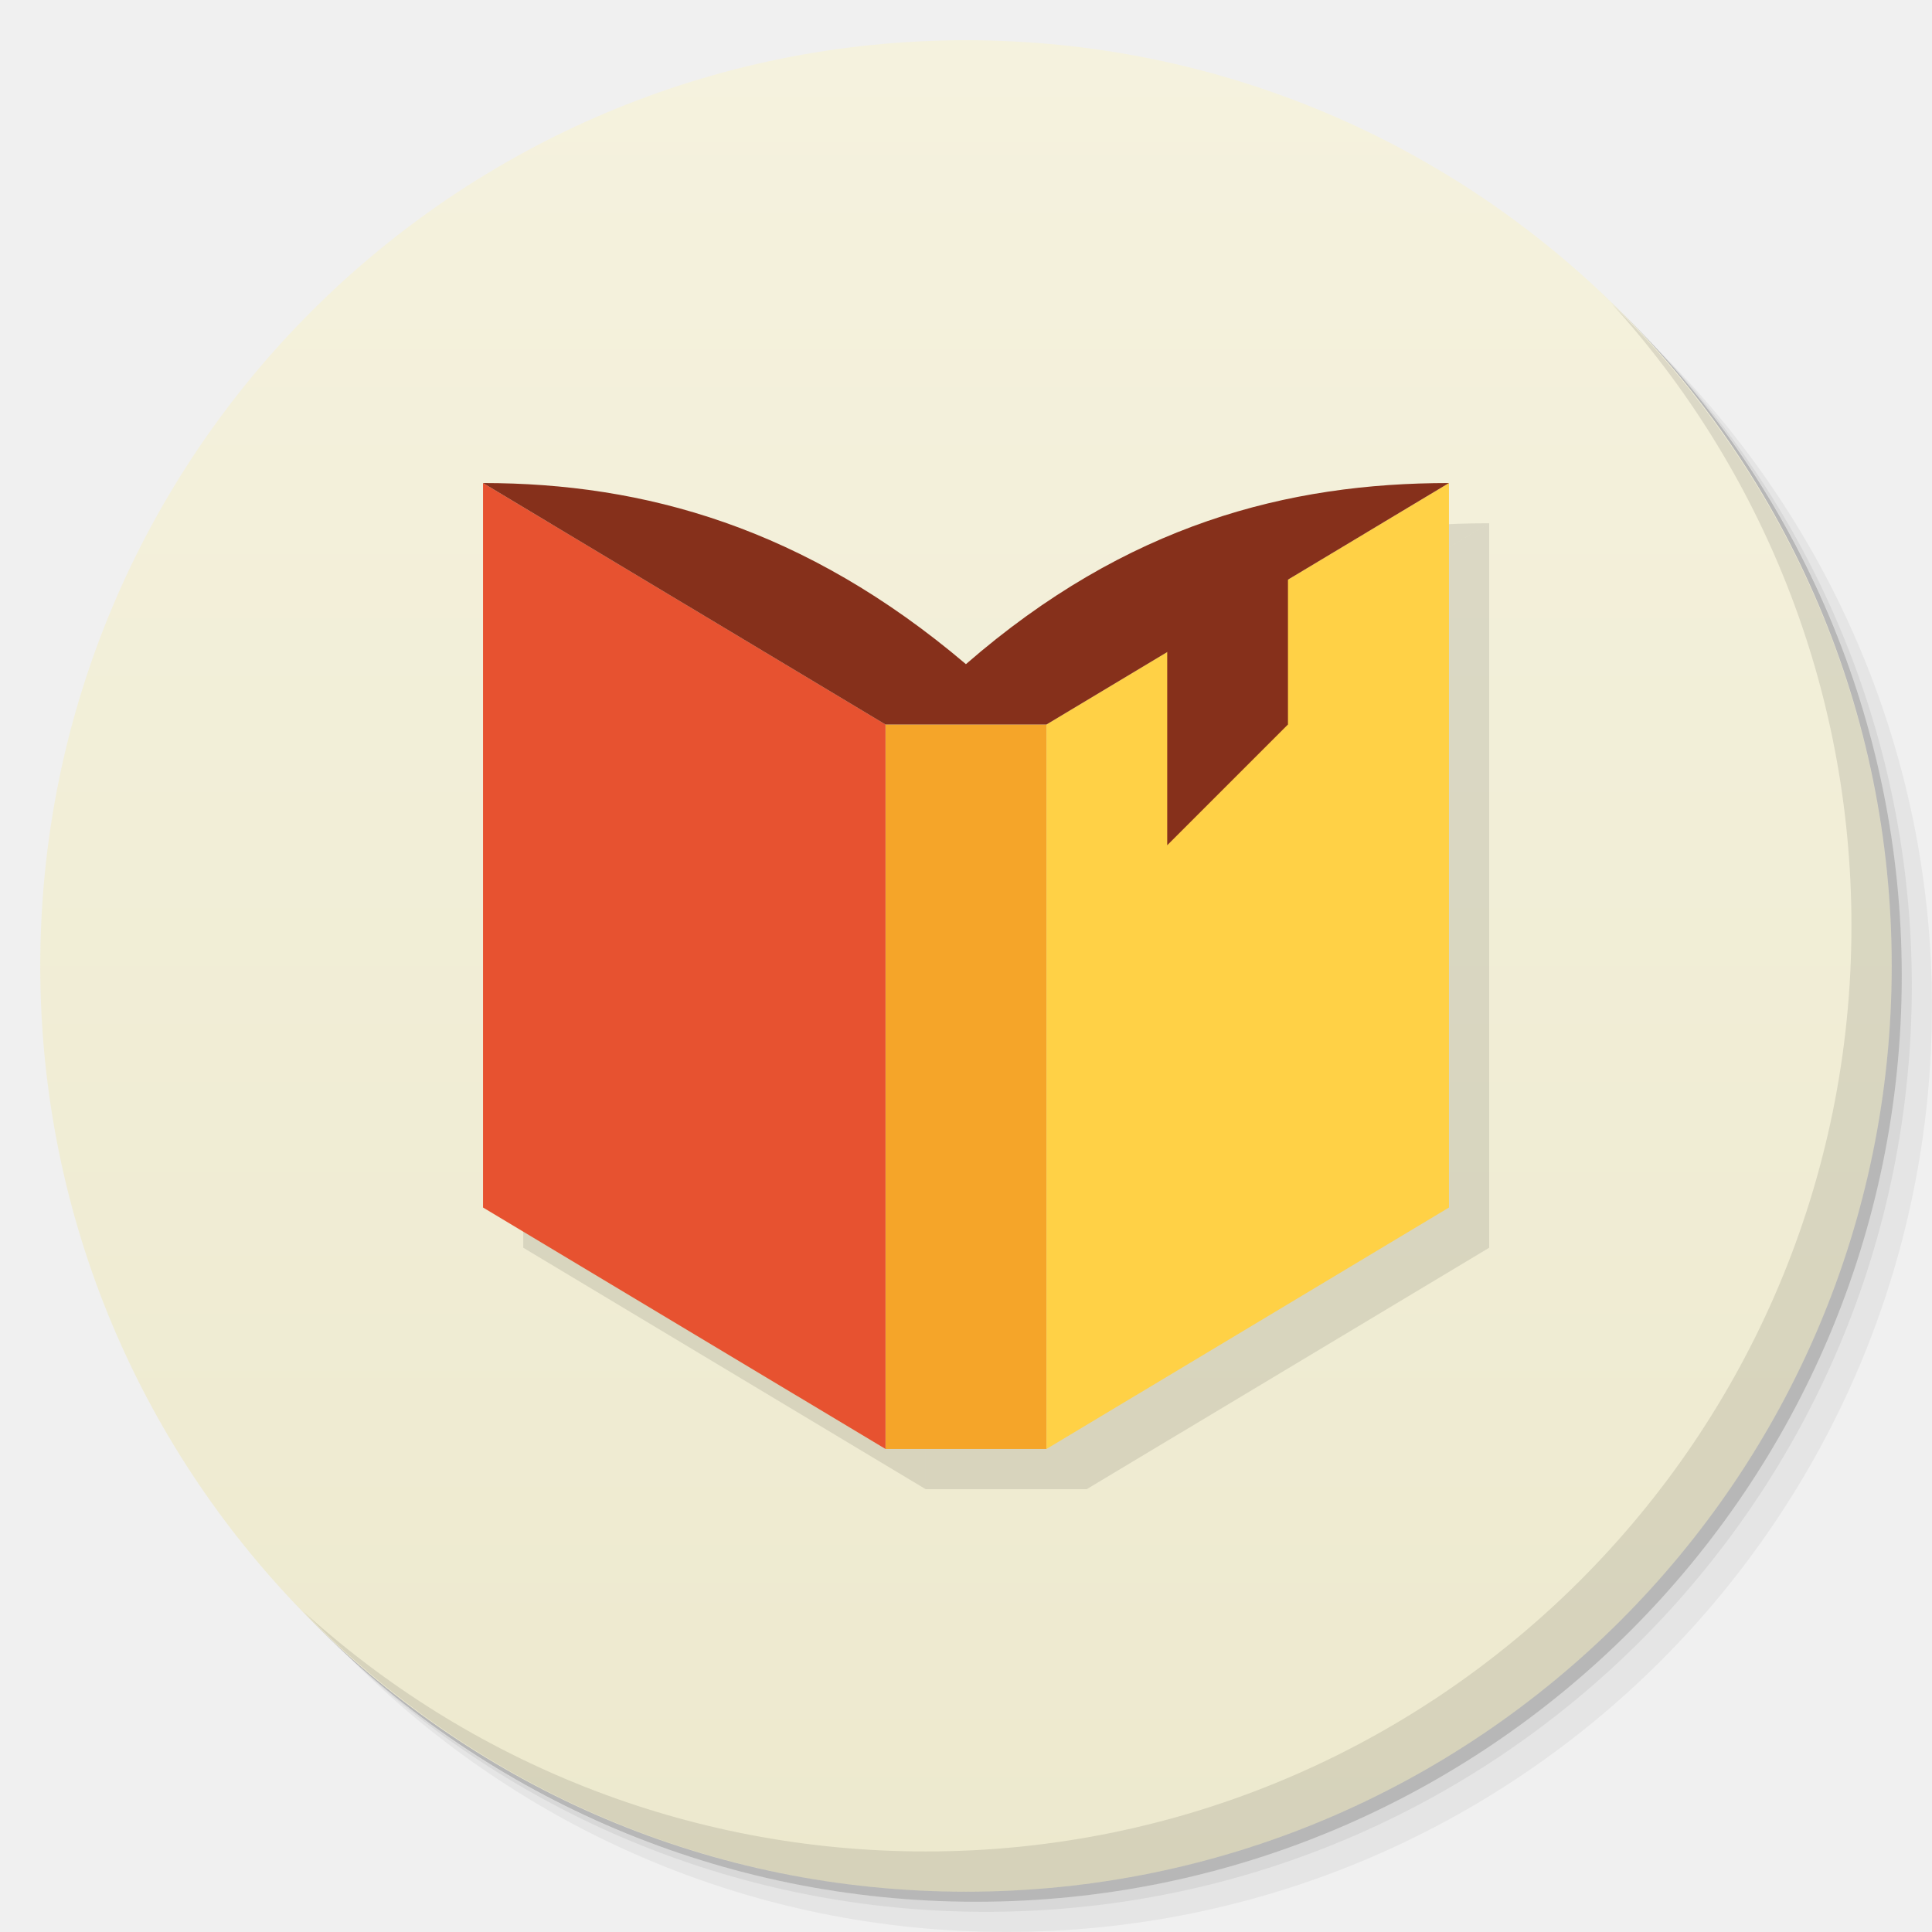
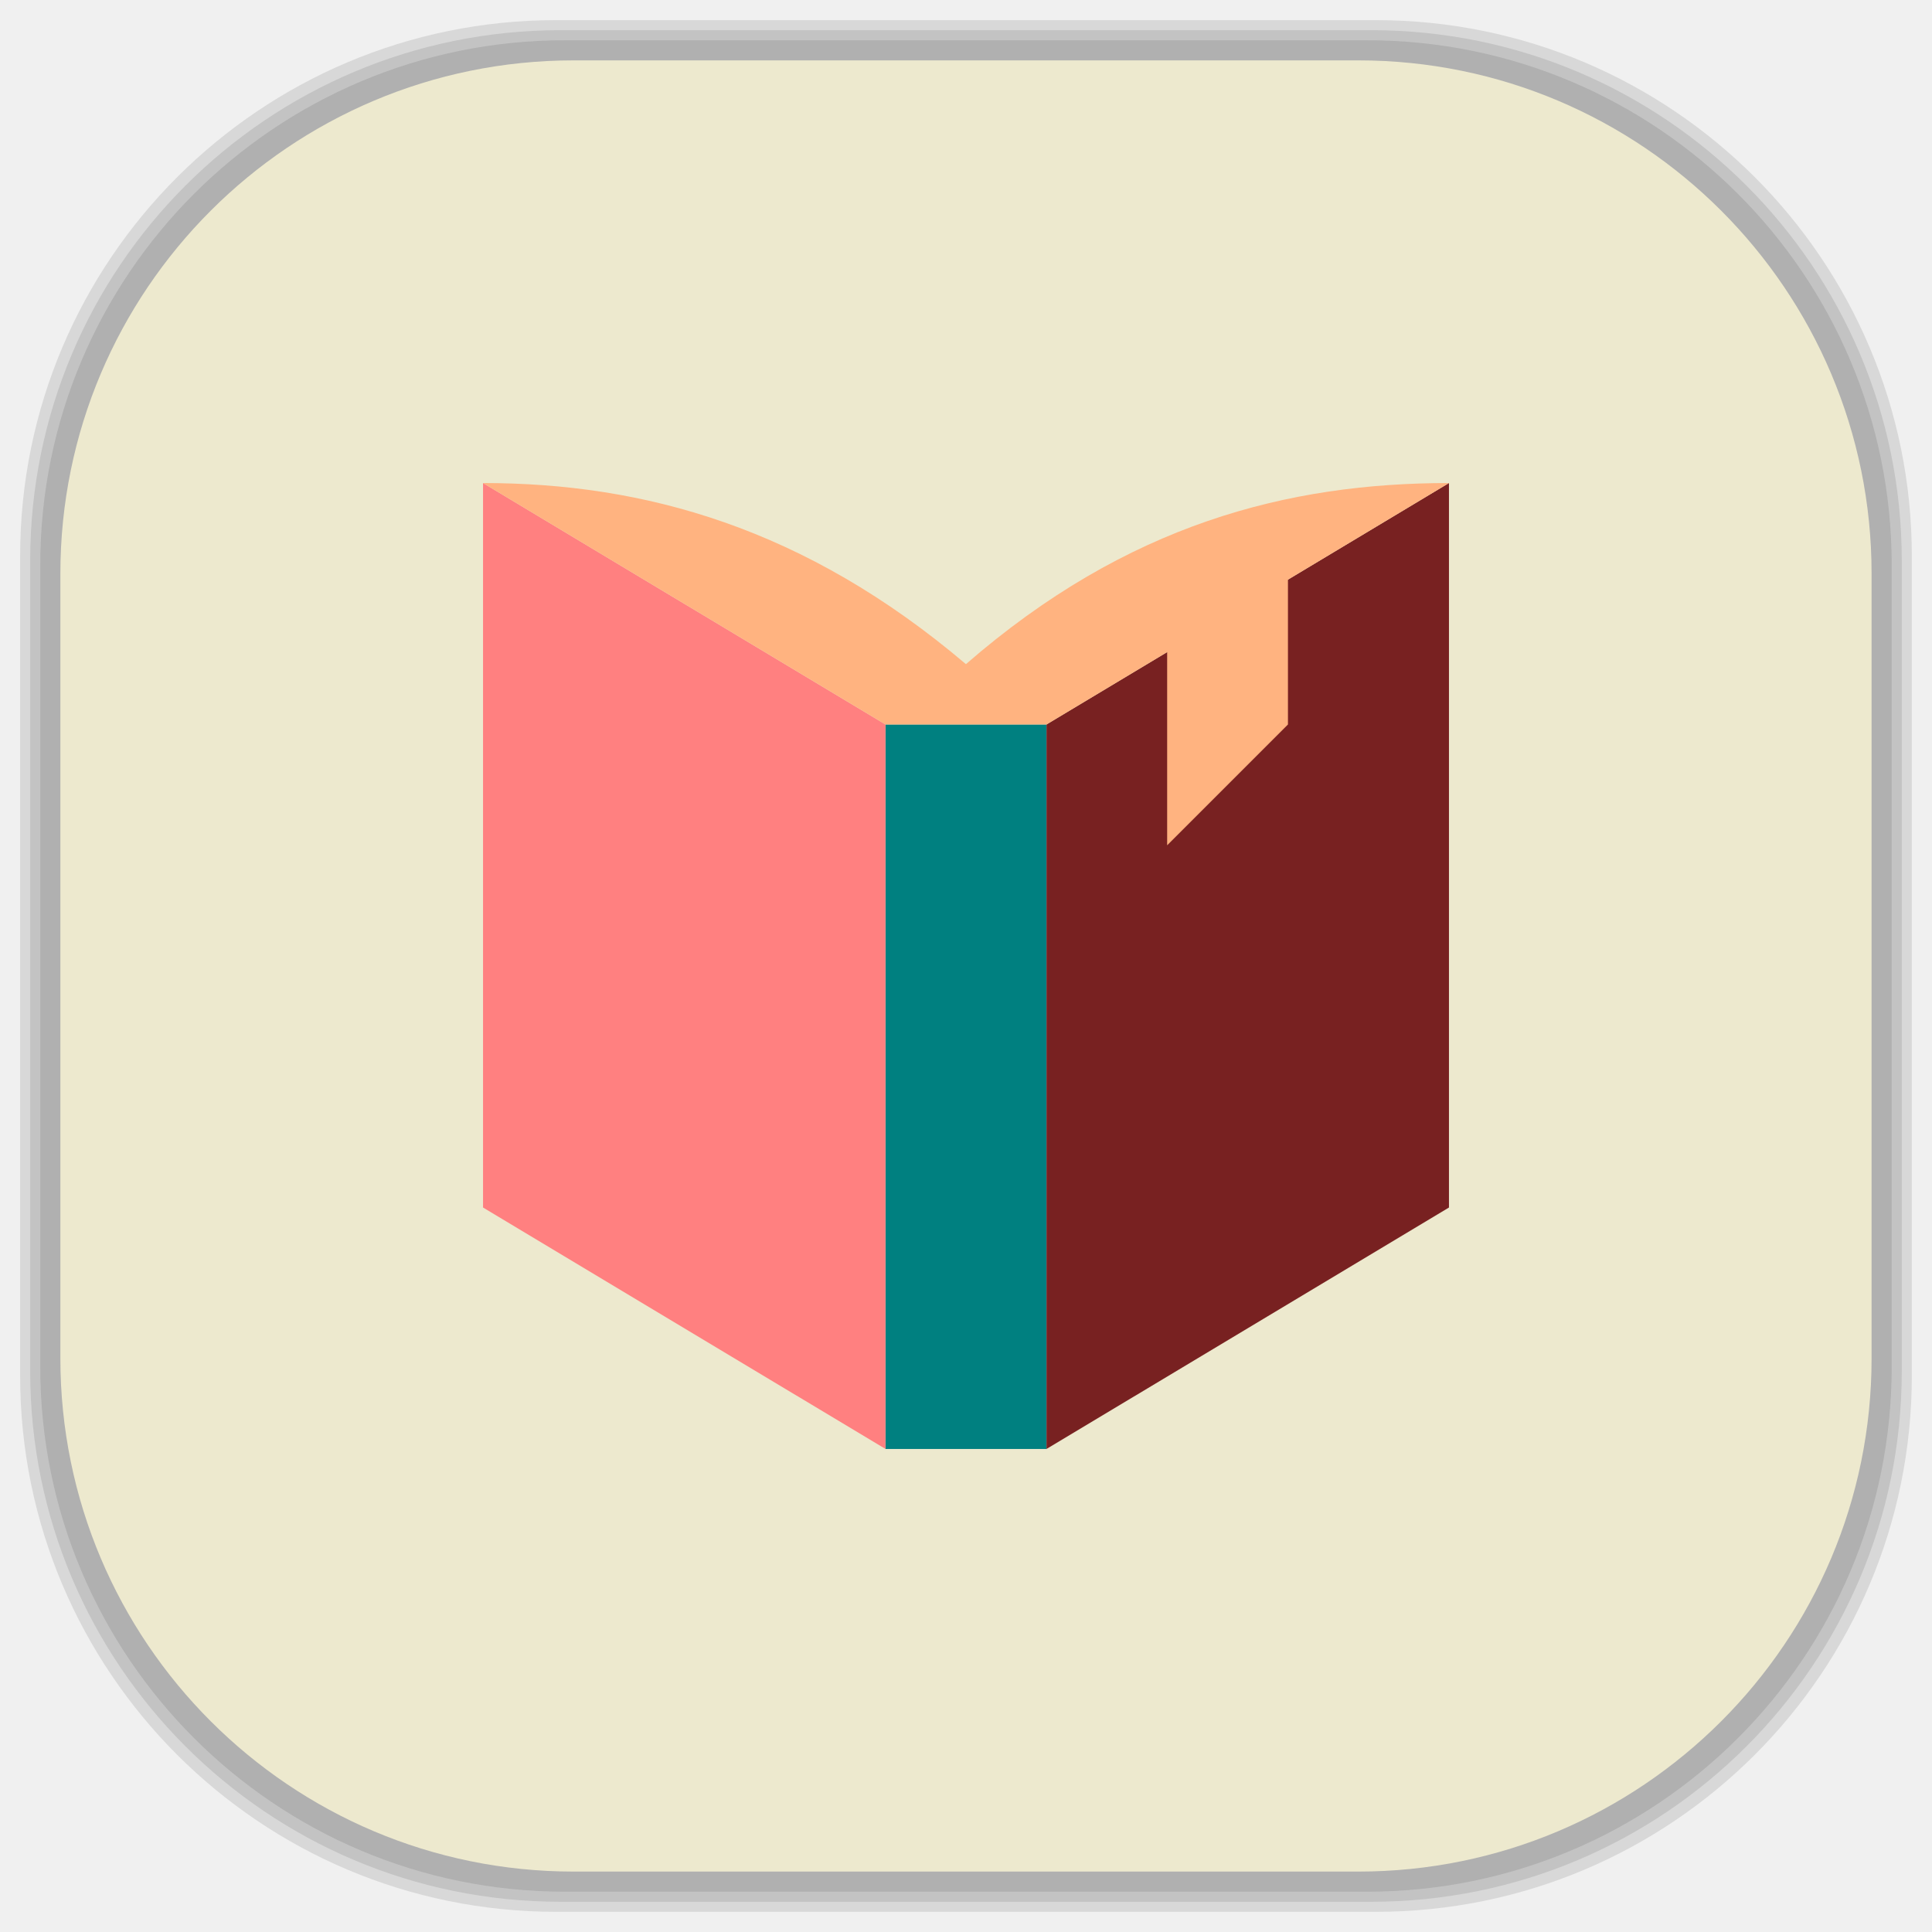
<svg xmlns="http://www.w3.org/2000/svg" xmlns:xlink="http://www.w3.org/1999/xlink" width="48" viewBox="0 0 13.547 13.547" height="48" id="svg2" version="1.1">
  <defs id="defs4">
    <linearGradient id="linearGradient4027">
      <stop style="stop-color:#fe876a;stop-opacity:1;" offset="0" id="stop4029" />
      <stop style="stop-color:#ff9278;stop-opacity:1;" offset="1" id="stop4031" />
    </linearGradient>
    <linearGradient id="linearGradient4026">
      <stop style="stop-color:#666666;stop-opacity:1;" offset="0" id="stop4028" />
      <stop style="stop-color:#707070;stop-opacity:1;" offset="1" id="stop4030" />
    </linearGradient>
    <linearGradient id="linearGradient4011">
      <stop style="stop-color:#4f4f4f;stop-opacity:1;" offset="0" id="stop4013" />
      <stop style="stop-color:#595959;stop-opacity:1;" offset="1" id="stop4015" />
    </linearGradient>
    <linearGradient id="linearGradient4006">
      <stop style="stop-color:#d70909;stop-opacity:1;" offset="0" id="stop4008" />
      <stop style="stop-color:#ea0a0a;stop-opacity:1;" offset="1" id="stop4010" />
    </linearGradient>
    <linearGradient id="linearGradient3944">
      <stop style="stop-color:#333333;stop-opacity:1;" offset="0" id="stop3946" />
      <stop style="stop-color:#3d3d3d;stop-opacity:1;" offset="1" id="stop3948" />
    </linearGradient>
    <linearGradient id="0">
      <stop stop-color="#198ba6" id="stop7" />
      <stop offset="1" stop-color="#42c9e7" id="stop9" />
    </linearGradient>
    <clipPath id="clipPath11">
      <path d="m 489.217,197.275 c -2.603,0 -3.953,-1.367 -3.953,-3.971 l 0,0 0,-1.034 c 0,-2.604 1.35,-3.971 3.953,-3.971 l 0,0 1.035,0 c 2.62,0 3.97,1.367 3.97,3.971 l 0,0 0,1.034 c 0,2.604 -1.35,3.971 -3.97,3.971 l 0,0 -1.035,0 z" id="path13" />
    </clipPath>
    <linearGradient id="1">
      <stop stop-color="#620000" id="stop16" offset="0" style="stop-color:#f96963;stop-opacity:1;" />
      <stop offset="1" stop-color="#dd0f0f" id="stop18" style="stop-color:#f96963;stop-opacity:1;" />
    </linearGradient>
    <clipPath id="clipPath20">
      <rect y="223" x="307" height="42" width="42" transform="matrix(0,1,-1,0,0,0)" fill="url(#2)" color="#bebebe" rx="9" id="rect22" />
    </clipPath>
    <linearGradient xlink:href="#1" id="2" gradientUnits="userSpaceOnUse" gradientTransform="matrix(0.175,0,0,0.175,302.8,216)" y1="280" x2="0" y2="40" />
    <clipPath id="clipPath25">
      <rect y="85" x="433" height="22" width="22" fill="url(#3)" color="#bebebe" rx="4" id="rect27" />
    </clipPath>
    <linearGradient xlink:href="#1" id="3" gradientUnits="userSpaceOnUse" gradientTransform="matrix(0.0875,0,0,0.0875,430.9,81.5)" y1="291.43" x2="0" y2="40" />
    <clipPath id="clipPath30">
      <rect width="30" height="30" x="433" y="37" fill="url(#4)" color="#bebebe" rx="6" id="rect32" />
    </clipPath>
    <linearGradient xlink:href="#1" id="4" gradientUnits="userSpaceOnUse" gradientTransform="matrix(0.1193182,0,0,0.1193182,430.1364,32.22727)" y1="291.43" x2="0" y2="40" />
    <clipPath id="clipPath35">
      <rect width="16" height="16" x="304" y="212" transform="matrix(0,1,-1,0,0,0)" fill="url(#5)" color="#bebebe" rx="3" id="rect37" />
    </clipPath>
    <linearGradient xlink:href="#1" id="5" gradientUnits="userSpaceOnUse" gradientTransform="matrix(0.06666667,0,0,0.06666667,302.4,209.3333)" y1="280" x2="0" y2="40" />
    <clipPath id="clipPath40">
      <rect y="46" x="34" height="220" width="220" fill="url(#6)" color="#bebebe" rx="50" id="rect42" />
    </clipPath>
    <linearGradient xlink:href="#1" id="6" gradientUnits="userSpaceOnUse" gradientTransform="translate(0,-4)" y1="280" x2="0" y2="40" />
    <clipPath id="clipPath45">
      <rect y="142" x="290" height="60" width="60" fill="url(#7)" color="#bebebe" rx="12.5" id="rect47" />
    </clipPath>
    <linearGradient xlink:href="#1" id="7" gradientUnits="userSpaceOnUse" y1="204" x2="0" y2="140" />
    <clipPath id="clipPath50">
      <rect width="88" height="88" x="292" y="32" fill="url(#8)" color="#bebebe" rx="18" id="rect52" />
    </clipPath>
    <linearGradient xlink:href="#1" id="8" gradientUnits="userSpaceOnUse" y1="124" x2="0" y2="28" />
    <clipPath id="clipPath55">
      <rect y="101" x="417" height="22" width="22" fill="url(#9)" color="#bebebe" rx="5" id="rect57" />
    </clipPath>
    <linearGradient xlink:href="#1" id="9" gradientUnits="userSpaceOnUse" gradientTransform="matrix(0.0875,0,0,0.0875,414.9,97.5)" y1="302.86" x2="0" y2="28.571" />
    <clipPath id="clipPath60">
      <rect width="30" height="30" x="417" y="53" fill="url(#A)" color="#bebebe" rx="7" id="rect62" />
    </clipPath>
    <linearGradient xlink:href="#1" id="A" gradientUnits="userSpaceOnUse" gradientTransform="matrix(0.1193182,0,0,0.1193182,414.1364,48.22727)" y1="299.81" x2="0" y2="31.619" />
    <use id="B" opacity="0.2" fill="#ffffff" xlink:href="#U" />
    <clipPath id="clipPath66">
      <use xlink:href="#B" transform="matrix(8,0,0,8,-2141.576,-54.42424)" id="use68" />
    </clipPath>
    <clipPath id="clipPath70">
      <use xlink:href="#B" id="use72" />
    </clipPath>
    <use id="C" fill="none" xlink:href="#U" />
    <clipPath id="clipPath75">
      <use xlink:href="#C" id="use77" />
    </clipPath>
    <clipPath id="clipPath79">
      <use transform="matrix(8,0,0,8,-2141.576,-54.42424)" xlink:href="#C" id="use81" />
    </clipPath>
    <use id="D" fill="none" xlink:href="#U" />
    <clipPath id="clipPath84">
      <use xlink:href="#D" id="use86" />
    </clipPath>
    <clipPath id="clipPath88">
      <use transform="matrix(8,0,0,8,-2141.576,-54.42424)" xlink:href="#D" id="use90" />
    </clipPath>
    <use id="E" fill="none" xlink:href="#U" />
    <clipPath id="clipPath93">
      <use xlink:href="#E" id="use95" />
    </clipPath>
    <clipPath id="clipPath97">
      <use transform="matrix(8,0,0,8,-2141.576,-54.42424)" xlink:href="#E" id="use99" />
    </clipPath>
    <use id="F" fill="none" xlink:href="#U" />
    <clipPath id="clipPath102">
      <use xlink:href="#F" id="use104" />
    </clipPath>
    <clipPath id="clipPath106">
      <use transform="matrix(8,0,0,8,-2141.576,-54.42424)" xlink:href="#F" id="use108" />
    </clipPath>
    <use id="G" fill="none" xlink:href="#U" />
    <clipPath id="clipPath111">
      <use xlink:href="#G" id="use113" />
    </clipPath>
    <clipPath id="clipPath115">
      <use transform="matrix(8,0,0,8,-2141.576,-54.42424)" xlink:href="#G" id="use117" />
    </clipPath>
    <use id="H" fill="none" xlink:href="#U" />
    <clipPath id="clipPath120">
      <use xlink:href="#H" id="use122" />
    </clipPath>
    <clipPath id="clipPath124">
      <use transform="matrix(8,0,0,8,-2141.576,-54.42424)" xlink:href="#H" id="use126" />
    </clipPath>
    <use id="I" fill="none" xlink:href="#U" />
    <clipPath id="clipPath129">
      <use xlink:href="#I" id="use131" />
    </clipPath>
    <clipPath id="clipPath133">
      <rect y="223" x="307" height="42" width="42" transform="matrix(0,1,-1,0,0,0)" fill="url(#2)" color="#bebebe" rx="9" id="rect135" />
    </clipPath>
    <clipPath id="clipPath137">
      <rect y="85" x="433" height="22" width="22" fill="url(#3)" color="#bebebe" rx="4" id="rect139" />
    </clipPath>
    <clipPath id="clipPath141">
      <rect width="30" height="30" x="433" y="37" fill="url(#4)" color="#bebebe" rx="6" id="rect143" />
    </clipPath>
    <clipPath id="clipPath145">
      <rect width="16" height="16" x="304" y="212" transform="matrix(0,1,-1,0,0,0)" fill="url(#5)" color="#bebebe" rx="3" id="rect147" />
    </clipPath>
    <clipPath id="clipPath149">
      <rect y="46" x="34" height="220" width="220" fill="url(#6)" color="#bebebe" rx="50" id="rect151" />
    </clipPath>
    <clipPath id="clipPath153">
      <rect y="142" x="290" height="60" width="60" fill="url(#7)" color="#bebebe" rx="12.5" id="rect155" />
    </clipPath>
    <clipPath id="clipPath157">
      <rect width="88" height="88" x="292" y="32" fill="url(#8)" color="#bebebe" rx="18" id="rect159" />
    </clipPath>
    <clipPath id="clipPath161">
      <rect y="101" x="417" height="22" width="22" fill="url(#9)" color="#bebebe" rx="5" id="rect163" />
    </clipPath>
    <clipPath id="clipPath165">
      <rect width="30" height="30" x="417" y="53" fill="url(#A)" color="#bebebe" rx="7" id="rect167" />
    </clipPath>
    <clipPath id="clipPath169">
      <use transform="matrix(8,0,0,8,-2141.576,-54.42424)" xlink:href="#I" id="use171" />
    </clipPath>
    <use id="J" fill="none" xlink:href="#U" />
    <clipPath id="clipPath174">
      <use xlink:href="#J" id="use176" />
    </clipPath>
    <clipPath id="clipPath178">
      <use transform="matrix(8,0,0,8,-2141.576,-54.42424)" xlink:href="#J" id="use180" />
    </clipPath>
    <use id="K" fill="none" xlink:href="#U" />
    <clipPath id="clipPath183">
      <use xlink:href="#K" id="use185" />
    </clipPath>
    <clipPath id="clipPath187">
      <use transform="matrix(8,0,0,8,-2141.576,-54.42424)" xlink:href="#K" id="use189" />
    </clipPath>
    <use id="L" fill="none" xlink:href="#U" />
    <clipPath id="clipPath192">
      <use xlink:href="#L" id="use194" />
    </clipPath>
    <clipPath id="clipPath196">
      <use transform="matrix(8,0,0,8,-2141.576,-54.42424)" xlink:href="#L" id="use198" />
    </clipPath>
    <use id="M" fill="none" xlink:href="#U" />
    <clipPath id="clipPath201">
      <use xlink:href="#M" id="use203" />
    </clipPath>
    <clipPath id="clipPath205">
      <use transform="matrix(8,0,0,8,-2141.576,-54.42424)" xlink:href="#M" id="use207" />
    </clipPath>
    <use id="N" fill="none" xlink:href="#U" />
    <clipPath id="clipPath210">
      <use xlink:href="#N" id="use212" />
    </clipPath>
    <clipPath id="clipPath214">
      <use transform="matrix(8,0,0,8,-2141.576,-54.42424)" xlink:href="#N" id="use216" />
    </clipPath>
    <use id="O" fill="none" xlink:href="#U" />
    <clipPath id="clipPath219">
      <use xlink:href="#O" id="use221" />
    </clipPath>
    <clipPath id="clipPath223">
      <use transform="matrix(8,0,0,8,-2141.576,-54.42424)" xlink:href="#O" id="use225" />
    </clipPath>
    <clipPath id="clipPath227">
      <path d="m 296,26 a 10,10 0 1 1 -20,0 10,10 0 1 1 20,0 z" id="path229" />
    </clipPath>
    <linearGradient gradientUnits="userSpaceOnUse" x2="0" y2="40" y1="280" xlink:href="#Q" id="P" gradientTransform="matrix(.175 0 0 .175 302.8 216)" />
    <linearGradient id="Q">
      <stop stop-color="#151515" id="stop233" />
      <stop offset="1" stop-color="#222" id="stop235" />
    </linearGradient>
    <linearGradient gradientUnits="userSpaceOnUse" x2="0" y2="90" y1="230" xlink:href="#Q" id="R" gradientTransform="matrix(.375 0 0 .375 298 16)" />
    <linearGradient gradientUnits="userSpaceOnUse" x2="0" y2="90" y1="230" xlink:href="#Q" id="S" gradientTransform="matrix(.25 0 0 .25 300 132)" />
    <clipPath id="clipPath239">
      <rect height="20" rx="4" y="78" x="434" width="20" color="#bebebe" id="rect241" />
    </clipPath>
    <clipPath id="clipPath243">
      <rect height="22" rx="4" y="77" x="433" width="22" color="#bebebe" id="rect245" />
    </clipPath>
    <clipPath id="clipPath247">
      <rect height="22" rx="5" y="77" x="433" width="22" color="#bebebe" id="rect249" />
    </clipPath>
    <clipPath id="clipPath251">
      <rect height="30" rx="6" y="29" x="433" width="30" color="#bebebe" id="rect253" />
    </clipPath>
    <clipPath id="clipPath255">
      <rect transform="matrix(0 -1 1 0 0 0)" height="60" rx="12.5" y="142" x="306" width="60" fill="url(#S)" color="#bebebe" id="rect257" />
    </clipPath>
    <clipPath id="clipPath259">
      <rect height="90" rx="18.75" y="31" x="307" width="90" fill="url(#R)" color="#bebebe" id="rect261" />
    </clipPath>
    <clipPath id="clipPath263">
      <rect height="30" rx="4" y="29" x="433" width="30" opacity="0.2" fill="#6d6d6d" color="#bebebe" id="rect265" />
    </clipPath>
    <clipPath id="clipPath267">
      <rect height="22" rx="3" y="77" x="433" width="22" opacity="0.2" fill="#6d6d6d" color="#bebebe" id="rect269" />
    </clipPath>
    <clipPath id="clipPath271">
      <path d="m 144,70 c -49.706,0 -90,40.294 -90,90 0,49.706 40.294,90 90,90 49.706,0 90,-40.294 90,-90 0,-49.706 -40.294,-90 -90,-90 z m 0,32.188 c 32.033,0 58,25.967 58,58 0,32.033 -25.967,58 -58,58 -32.033,0 -58,-25.967 -58,-58 0,-32.033 25.967,-58 58,-58 z" id="path273" />
    </clipPath>
    <clipPath id="clipPath275">
      <path d="m 152,204 a 8,8 0 1 1 -16,0 8,8 0 1 1 16,0 z" id="path277" />
    </clipPath>
    <clipPath id="clipPath279">
      <rect height="16" rx="3" y="116" x="432" width="16" color="#bebebe" id="rect281" />
    </clipPath>
    <clipPath id="clipPath283">
      <path d="m 145,215 c 33.137,0 60,-26.863 60,-60 0,-33.137 -26.863,-60 -60,-60 -33.137,0 -60,26.863 -60,60 0,12.507 3.829,24.106 10.375,33.719 L 89,211 111.281,204.625 C 120.894,211.172 132.493,215 145,215 z" id="path285" />
    </clipPath>
    <clipPath id="clipPath287">
      <path d="m 98.031,23.191 c -41.492,1.052 -74.844,35.068 -74.844,76.812 0,42.407 34.406,76.812 76.812,76.812 42.407,0 76.812,-34.406 76.812,-76.812 0,-42.407 -34.406,-76.812 -76.812,-76.812 -0.663,0 -1.31,-0.017 -1.969,0 z M 100,50.66 c 27.245,0 49.344,22.099 49.344,49.344 -1e-5,27.245 -22.099,49.344 -49.344,49.344 -27.245,-1e-5 -49.344,-22.099 -49.344,-49.344 0,-27.245 22.099,-49.344 49.344,-49.344 z" id="path289" />
    </clipPath>
    <clipPath id="clipPath291">
      <rect height="16" rx="2" y="116" x="432" width="16" opacity="0.2" fill="#6d6d6d" color="#bebebe" id="rect293" />
    </clipPath>
    <clipPath id="clipPath295">
      <rect height="240" rx="50" y="36" x="24" width="240" fill="#986767" color="#bebebe" id="rect297" />
    </clipPath>
    <clipPath id="clipPath299">
      <rect transform="rotate(90)" height="42" rx="9" y="223" x="307" width="42" fill="url(#P)" color="#bebebe" id="rect301" />
    </clipPath>
    <linearGradient xlink:href="#0" id="T" gradientUnits="userSpaceOnUse" gradientTransform="matrix(1.210546,0,0,1.212299,-131.3481,-325.0735)" y1="279.1" x2="0" y2="268.33" />
    <path id="U" d="m 296,26 a 10,10 0 1 1 -20,0 10,10 0 1 1 20,0 z" color="#000000" />
    <linearGradient xlink:href="#W" id="V" y1="46.752" x2="0" y2="-24.433" gradientUnits="userSpaceOnUse" />
    <linearGradient id="W">
      <stop stop-color="#c7c7c7" id="stop307" />
      <stop offset="1" stop-color="#dedede" id="stop309" />
    </linearGradient>
    <linearGradient xlink:href="#W" id="linearGradient3312" gradientUnits="userSpaceOnUse" y1="46.752" x2="0" y2="-24.433" gradientTransform="matrix(0.2363048,0,0,0.1863373,-11.35038,4.834975)" />
    <linearGradient xlink:href="#W-1" id="linearGradient3312-3" gradientUnits="userSpaceOnUse" y1="46.752" x2="0" y2="-24.433" gradientTransform="matrix(0.2363048,0,0,0.1863373,-11.35038,4.834975)" />
    <linearGradient id="W-1">
      <stop stop-color="#c7c7c7" id="stop307-9" />
      <stop offset="1" stop-color="#dedede" id="stop309-6" />
    </linearGradient>
    <linearGradient xlink:href="#1" id="linearGradient3938" x1="7.056" y1="13.264" x2="6.773" y2="0.282" gradientUnits="userSpaceOnUse" />
    <linearGradient xlink:href="#linearGradient3944" id="linearGradient3990" gradientUnits="userSpaceOnUse" x1="-25.5" y1="15" x2="-25.5" y2="11" />
    <linearGradient xlink:href="#linearGradient3944" id="linearGradient3992" gradientUnits="userSpaceOnUse" x1="-25.5" y1="15" x2="-25.5" y2="11" gradientTransform="matrix(15.33333,0,0,11.5,415,-125.5)" />
    <linearGradient xlink:href="#linearGradient3944" id="linearGradient4001" gradientUnits="userSpaceOnUse" x1="-25.5" y1="15" x2="-25.5" y2="11" />
    <linearGradient xlink:href="#linearGradient3944" id="linearGradient4008" gradientUnits="userSpaceOnUse" x1="-25.5" y1="15" x2="-25.5" y2="11" />
    <linearGradient xlink:href="#linearGradient3944" id="linearGradient4013" gradientUnits="userSpaceOnUse" x1="-25.5" y1="15" x2="-25.5" y2="11" />
    <linearGradient xlink:href="#linearGradient3944" id="linearGradient4015" gradientUnits="userSpaceOnUse" x1="-25.5" y1="15" x2="-25.5" y2="11" gradientTransform="matrix(15.33333,0,0,11.5,415,-125.5)" />
    <linearGradient xlink:href="#linearGradient3944" id="linearGradient4022" gradientUnits="userSpaceOnUse" x1="-25.5" y1="15" x2="-25.5" y2="11" />
    <linearGradient xlink:href="#linearGradient3944" id="linearGradient4024" gradientUnits="userSpaceOnUse" x1="-25.5" y1="15" x2="-25.5" y2="11" gradientTransform="matrix(15.33333,0,0,11.5,415,-125.5)" />
    <linearGradient xlink:href="#linearGradient3944" id="linearGradient4031" gradientUnits="userSpaceOnUse" x1="-25.5" y1="15" x2="-25.5" y2="11" />
    <linearGradient xlink:href="#linearGradient3944" id="linearGradient4036" gradientUnits="userSpaceOnUse" x1="-25.5" y1="15" x2="-25.5" y2="11" />
    <linearGradient xlink:href="#linearGradient4460" id="linearGradient3019" gradientUnits="userSpaceOnUse" gradientTransform="matrix(1.10525,0,0,1.10525,-148.5372,-295.8149)" y1="279.096" x2="0" y2="268.33" />
    <linearGradient id="linearGradient4460">
      <stop offset="0" style="stop-color:#1d1d1d" id="stop7-3" />
      <stop offset="1" style="stop-color:#333" id="stop9-8" />
    </linearGradient>
    <linearGradient xlink:href="#linearGradient3798" id="linearGradient3804" x1="24" y1="47" x2="24" y2="1" gradientUnits="userSpaceOnUse" />
    <linearGradient id="linearGradient3798">
      <stop style="stop-color:#656565;stop-opacity:1;" offset="0" id="stop3800" />
      <stop style="stop-color:#6f6f6f;stop-opacity:1;" offset="1" id="stop3802" />
    </linearGradient>
    <linearGradient gradientTransform="matrix(0.2822222,0,0,0.2822222,14.97003,0.2173797)" y2="1" x2="24" y1="47" x1="24" gradientUnits="userSpaceOnUse" id="linearGradient3244" xlink:href="#linearGradient3798" />
    <linearGradient gradientTransform="translate(0,-1004.362)" y2="1047.36" x2="0" y1="1028.36" gradientUnits="userSpaceOnUse" id="0-8" xlink:href="#1-8" />
    <linearGradient id="1-8">
      <stop stop-color="#ffffff" id="stop3236" />
      <stop offset="1" stop-color="#ffffff" stop-opacity="0" id="stop3238" />
    </linearGradient>
    <linearGradient xlink:href="#3-9" id="2-6" gradientUnits="userSpaceOnUse" y1="1028.36" x2="0" y2="1047.36" gradientTransform="matrix(1,0,0,-1,0,1052.362)" />
    <linearGradient id="3-9">
      <stop id="stop3242" />
      <stop offset="1" stop-opacity="0" id="stop3244" />
    </linearGradient>
    <linearGradient xlink:href="#linearGradient3979" id="linearGradient3985" x1="46.981" y1="13.914" x2="92.631" y2="13.914" gradientUnits="userSpaceOnUse" />
    <linearGradient id="linearGradient3979">
      <stop style="stop-color:#00b6c0;stop-opacity:1;" offset="0" id="stop3981" />
      <stop style="stop-color:#00c9d4;stop-opacity:1;" offset="1" id="stop3983" />
    </linearGradient>
    <linearGradient y2="13.914" x2="92.631" y1="13.914" x1="46.981" gradientUnits="userSpaceOnUse" id="linearGradient3241" xlink:href="#linearGradient3979" />
    <linearGradient xlink:href="#linearGradient3988" id="linearGradient3994" x1="46.981" y1="13.914" x2="92.631" y2="13.914" gradientUnits="userSpaceOnUse" />
    <linearGradient id="linearGradient3988">
      <stop style="stop-color:#4ec5d6;stop-opacity:1;" offset="0" id="stop3990" />
      <stop style="stop-color:#5ecada;stop-opacity:1;" offset="1" id="stop3992" />
    </linearGradient>
    <linearGradient y2="13.914" x2="92.631" y1="13.914" x1="46.981" gradientUnits="userSpaceOnUse" id="linearGradient3246" xlink:href="#linearGradient3988" />
    <linearGradient xlink:href="#linearGradient4016" id="linearGradient4023" x1="46.981" y1="13.914" x2="92.631" y2="13.914" gradientUnits="userSpaceOnUse" />
    <linearGradient id="linearGradient4016">
      <stop style="stop-color:#005699;stop-opacity:1;" offset="0" id="stop4018" />
      <stop style="stop-color:#0061ac;stop-opacity:1;" offset="1" id="stop4020" />
    </linearGradient>
    <linearGradient y2="13.914" x2="92.631" y1="13.914" x1="46.981" gradientUnits="userSpaceOnUse" id="linearGradient3242" xlink:href="#linearGradient4016" />
    <linearGradient xlink:href="#0-89" id="1-9" x1="7.098" y1="13.146" x2="7.06" y2="1.05" gradientUnits="userSpaceOnUse" />
    <linearGradient id="0-89">
      <stop stop-color="#00a6f7" id="stop7-5" />
      <stop offset="1" stop-color="#00befa" id="stop9-1" />
    </linearGradient>
    <linearGradient gradientTransform="translate(-16.3274,-0.9358437)" y2="1.05" x2="7.06" y1="13.146" x1="7.098" gradientUnits="userSpaceOnUse" id="linearGradient3012" xlink:href="#0-89" />
    <linearGradient xlink:href="#linearGradient3798-7" id="linearGradient4033" x1="-27" y1="13" x2="-24" y2="13" gradientUnits="userSpaceOnUse" />
    <linearGradient xlink:href="#linearGradient4460-8" id="linearGradient3018" gradientUnits="userSpaceOnUse" gradientTransform="matrix(1.10525,0,0,1.10525,-134.2787,-295.7618)" y1="279.096" x2="0" y2="268.33" />
    <linearGradient id="linearGradient4460-8">
      <stop offset="0" style="stop-color:#9a773c" id="stop7-8" />
      <stop offset="1" style="stop-color:#bd9655" id="stop9-81" />
    </linearGradient>
    <linearGradient x2="0" gradientUnits="userSpaceOnUse" y2="268.33" y1="279.096" id="linearGradient3853" xlink:href="#linearGradient4460-9" gradientTransform="matrix(1.10525,0,0,1.10525,-134.2787,-295.7618)" />
    <linearGradient id="linearGradient4460-9">
      <stop id="stop4454" style="stop-color:#a171c6;stop-opacity:1;" offset="0" />
      <stop id="stop4456" style="stop-color:#b08eca;stop-opacity:1;" offset="1" />
    </linearGradient>
    <linearGradient y2="268.33" x2="0" y1="279.1" gradientTransform="matrix(1.09524,0,0,1.09524,-133.0018,-293.022)" gradientUnits="userSpaceOnUse" id="1-3" xlink:href="#0-4" />
    <linearGradient id="0-4">
      <stop id="stop3243" stop-color="#d7d7d7" offset="0" style="stop-color:#ee9231;stop-opacity:1;" />
      <stop id="stop3245" stop-color="#f1f1f1" offset="1" style="stop-color:#ed9d49;stop-opacity:1;" />
    </linearGradient>
    <linearGradient xlink:href="#0-4" id="linearGradient3301" gradientUnits="userSpaceOnUse" gradientTransform="matrix(1.095259,0,0,1.095259,-149.9371,-293.0278)" y1="279.1" x2="0" y2="268.33" />
    <linearGradient x2="0" gradientUnits="userSpaceOnUse" y2="268.33" y1="279.096" id="linearGradient3004" xlink:href="#linearGradient4226" gradientTransform="matrix(1.10525,0,0,1.10525,-134.2787,-295.7618)" />
    <linearGradient id="linearGradient4226">
      <stop id="stop3264" style="stop-color:#ee9231;stop-opacity:1;" offset="0" />
      <stop id="stop3266" style="stop-color:#ed9d49;stop-opacity:1;" offset="1" />
    </linearGradient>
    <linearGradient xlink:href="#linearGradient4226" id="linearGradient3303" gradientUnits="userSpaceOnUse" gradientTransform="matrix(1.10525,0,0,1.10525,-134.2787,-295.7618)" y1="279.096" x2="0" y2="268.33" />
    <linearGradient xlink:href="#linearGradient3798-7" id="linearGradient3848" x1="24" y1="47" x2="24" y2="1" gradientUnits="userSpaceOnUse" />
    <linearGradient id="linearGradient3798-7">
      <stop style="stop-color:#ede9ce;stop-opacity:1;" offset="0" id="stop3800-5" />
      <stop style="stop-color:#f5f2de;stop-opacity:1;" offset="1" id="stop3802-3" />
    </linearGradient>
    <linearGradient xlink:href="#linearGradient3798-7" id="linearGradient3046" x1="24" y1="47" x2="24" y2="1" gradientUnits="userSpaceOnUse" />
    <linearGradient id="linearGradient3048">
      <stop style="stop-color:#ff872d;stop-opacity:1;" offset="0" id="stop3050" />
      <stop style="stop-color:#ff903d;stop-opacity:1;" offset="1" id="stop3052" />
    </linearGradient>
    <linearGradient y2="1" x2="24" y1="47" x1="24" gradientUnits="userSpaceOnUse" id="linearGradient3056" xlink:href="#linearGradient3798-7" />
    <linearGradient y2="1" x2="24" y1="47" x1="24" gradientUnits="userSpaceOnUse" id="linearGradient3058" xlink:href="#linearGradient3798-7" />
    <clipPath id="clipPath-401681224">
      <g transform="translate(0,-1004.362)" id="g17">
        <path style="fill:#1890d0" d="m -24,13 c 0,1.105 -0.672,2 -1.5,2 -0.828,0 -1.5,-0.895 -1.5,-2 0,-1.105 0.672,-2 1.5,-2 0.828,0 1.5,0.895 1.5,2 z" transform="matrix(15.33333,0,0,11.5,415,878.8622)" id="path19" />
      </g>
    </clipPath>
+     <linearGradient id="linearGradient3764" x1="1" x2="47" gradientUnits="userSpaceOnUse" gradientTransform="matrix(0,-1,1,0,-1.5e-6,48)">
+       <stop stop-color="#b5945b" stop-opacity="1" id="stop7-30" />
+       <stop offset="1" stop-color="#bb9e69" stop-opacity="1" id="stop9-83" />
+     </linearGradient>
+     <clipPath id="clipPath-899834956">
+       <g transform="translate(0,-1004.362)" id="g12">
+         <path d="m -24 13 c 0 1.105 -0.672 2 -1.5 2 -0.828 0 -1.5 -0.895 -1.5 -2 0 -1.105 0.672 -2 1.5 -2 0.828 0 1.5 0.895 1.5 2 z" transform="matrix(15.33333,0,0,11.5,415,878.8622)" fill="#1890d0" id="path14" />
+       </g>
+     </clipPath>
+     <clipPath id="clipPath-909443126">
+       <g transform="translate(0,-1004.362)" id="g17-4">
+         <path d="m -24 13 c 0 1.105 -0.672 2 -1.5 2 -0.828 0 -1.5 -0.895 -1.5 -2 0 -1.105 0.672 -2 1.5 -2 0.828 0 1.5 0.895 1.5 2 z" transform="matrix(15.33333,0,0,11.5,415,878.8622)" fill="#1890d0" id="path19-8" />
+       </g>
+     </clipPath>
+     <clipPath id="clipPath-909443126-7">
+       <g transform="translate(0,-1004.362)" id="g17-2">
+         <path style="fill:#1890d0" d="m -24,13 c 0,1.105 -0.672,2 -1.5,2 -0.828,0 -1.5,-0.895 -1.5,-2 0,-1.105 0.672,-2 1.5,-2 0.828,0 1.5,0.895 1.5,2 z" transform="matrix(15.33333,0,0,11.5,415,878.8622)" id="path19-3" />
+       </g>
+     </clipPath>
+     <linearGradient id="linearGradient3759">
+       <stop id="stop3761" offset="0" style="stop-color:#a75e15;stop-opacity:1;" />
+       <stop id="stop3763" offset="1" style="stop-color:#ffffff;stop-opacity:0;" />
+     </linearGradient>
+     <linearGradient id="linearGradient3777">
+       <stop id="stop3779" offset="0" style="stop-color:#e0dd00;stop-opacity:1;" />
+       <stop id="stop3781" offset="1" style="stop-color:#000000;stop-opacity:0;" />
+     </linearGradient>
  </defs>
-   <g id="layer1">
-     <path style="opacity:0.05;fill:#000000;fill-opacity:1;stroke:none" d="M 25,2 C 12.297,2 2,12.297 2,25 2,31.367 4.601,37.117 8.781,41.281 12.866,44.994 18.296,47.25 24.25,47.25 c 12.703,0 23,-10.297 23,-23 0,-5.954 -2.256,-11.384 -5.969,-15.469 C 37.117,4.601 31.367,2 25,2 z M 41.281,8.781 C 45.136,12.894 47.5,18.419 47.5,24.5 c 0,12.703 -10.297,23 -23,23 C 18.419,47.5 12.894,45.136 8.781,41.281 12.941,45.425 18.665,48 25,48 37.703,48 48,37.703 48,25 48,18.665 45.425,12.941 41.281,8.781 z" transform="scale(0.2822222,0.2822222)" id="path3978" />
-     <path style="opacity:0.1;fill:#000000;fill-opacity:1;stroke:none" d="M 41.281,8.781 C 44.994,12.866 47.25,18.296 47.25,24.25 c 0,12.703 -10.297,23 -23,23 -5.954,0 -11.384,-2.256 -15.469,-5.969 C 12.894,45.136 18.419,47.5 24.5,47.5 c 12.703,0 23,-10.297 23,-23 0,-6.081 -2.364,-11.606 -6.219,-15.719 z" transform="scale(0.2822222,0.2822222)" id="path3976" />
-     <path transform="matrix(4.327407,0,0,3.245556,117.1928,-35.34833)" d="m -24,13 a 1.5,2 0 1 1 -3,0 1.5,2 0 1 1 3,0 z" id="path3952" style="opacity:0.2;fill:#000000;fill-opacity:1;stroke:none" />
-   </g>
-   <g id="layer2">
-     <path style="fill:url(#linearGradient4033);fill-opacity:1.0;stroke:none" id="path3942" d="m -24,13 a 1.5,2 0 1 1 -3,0 1.5,2 0 1 1 3,0 z" transform="matrix(0,-4.327407,3.245556,0,-35.41889,-103.5756)" />
-     <path style="opacity:0.1;fill:#000000;fill-opacity:1;stroke:none" d="M 40.031 7.531 C 43.744 11.616 46 17.046 46 23 C 46 35.703 35.703 46 23 46 C 17.046 46 11.616 43.744 7.531 40.031 C 11.709 44.323 17.538 47 24 47 C 36.703 47 47 36.703 47 24 C 47 17.538 44.323 11.709 40.031 7.531 z " id="path4027" transform="scale(0.2822222,0.2822222)" />
-   </g>
  <g id="layer3">
-     <path id="path4106" d="m 7.62,10.442 0,-5.08 -1.129,0 0,5.08" style="opacity:0.1;fill:#000000;fill-opacity:1;fill-rule:nonzero;stroke:none" />
-     <path id="path4108" d="M 6.491,5.362 3.669,3.669 l 10e-8,5.08 2.822,1.693" style="opacity:0.1;fill:#000000;fill-opacity:1;fill-rule:nonzero;stroke:none" />
-     <path id="path4110" d="m 10.442,8.749 0,-5.08 -2.822,1.693 0,5.08" style="opacity:0.1;fill:#000000;fill-opacity:1;fill-rule:nonzero;stroke:none" />
-     <path id="path4112" d="m 10.442,3.669 c -1.129,0 -2.258,0.288 -3.387,1.27 C 5.927,3.981 4.798,3.669 3.669,3.669 l 2.822,1.693 1.129,0" style="opacity:0.1;fill:#000000;fill-opacity:1;fill-rule:nonzero;stroke:none" />
-     <path id="path4114" d="M 9.878,4.233" style="fill:#000000;fill-opacity:1;fill-rule:nonzero;stroke:none;opacity:0.1" />
-     <path style="fill:#f5a529;fill-opacity:1;fill-rule:nonzero;stroke:none" d="m 7.338,10.16 0,-5.08 -1.129,0 0,5.08" id="path3315" />
-     <path style="fill:#e75230;fill-opacity:1;fill-rule:nonzero;stroke:none" d="M 6.209,5.08 3.387,3.387 3.387,8.467 6.209,10.16" id="path3313" />
-     <path style="fill:#ffd146;fill-opacity:1;fill-rule:nonzero;stroke:none" d="m 10.16,8.467 0,-5.08 -2.822,1.693 0,5.08" id="path3311" />
-     <path style="fill:#86301b;fill-opacity:1;fill-rule:nonzero;stroke:none" d="m 10.16,3.387 c -1.129,0 -2.258,0.288 -3.387,1.27 C 5.644,3.699 4.516,3.387 3.387,3.387 l 2.822,1.693 1.129,0" id="path3309" />
-     <path style="fill:#f9f9f9;fill-opacity:1;fill-rule:nonzero;stroke:none" d="M 9.596,3.669" id="path53" />
-     <path style="fill:#86301b;fill-opacity:1;stroke:none" d="m 29,16 0,5 3,-3 0,-4 -3,0 z" id="path4085" transform="scale(0.2822222,0.2822222)" />
+     <g id="g3332" transform="scale(0.2822222,0.2822222)">
+       <g id="layer2-6">
+         <rect ry="13.037" rx="13.037" y="1" x="1" height="46" width="46" id="rect3007" style="opacity:0.1;fill:#000000;fill-opacity:1;fill-rule:nonzero;stroke:none" />
+         <rect style="opacity:0.1;fill:#000000;fill-opacity:1;fill-rule:nonzero;stroke:none" id="rect3011" width="47" height="47" x="0.5" y="0.5" rx="13.32" ry="13.32" />
+         <rect style="opacity:0.1;fill:#000000;fill-opacity:1;fill-rule:nonzero;stroke:none" id="rect3013" width="46.5" height="46.5" x="0.75" y="0.75" rx="13.178" ry="13.178" />
+       </g>
+       <g style="display:inline" id="layer1-4">
+         <rect transform="matrix(0,-1,1,0,0,0)" ry="12.753" rx="12.753" y="1.5" x="-46.5" height="45" width="45" id="rect2988" style="fill:#ede9ce;fill-opacity:1;fill-rule:nonzero;stroke:none" />
+       </g>
+     </g>
+     <path style="fill:#008080;fill-opacity:1;fill-rule:nonzero;stroke:none" d="m 7.338,10.16 0,-5.08 -1.129,0 0,5.08" id="path3315-3" />
+     <path style="fill:#ff8080;fill-opacity:1;fill-rule:nonzero;stroke:none" d="M 6.209,5.08 3.387,3.387 l 0,5.08 L 6.209,10.16" id="path3313-0" />
+     <path style="fill:#782121;fill-opacity:1;fill-rule:nonzero;stroke:none" d="m 10.16,8.467 0,-5.08 -2.822,1.693 0,5.08" id="path3311-8" />
+     <path style="fill:#ffb380;fill-opacity:1;fill-rule:nonzero;stroke:none" d="m 10.16,3.387 c -1.129,0 -2.258,0.288 -3.387,1.27 C 5.644,3.699 4.516,3.387 3.387,3.387 l 2.822,1.693 1.129,0" id="path3309-8" />
+     <path style="fill:#ffb380;fill-opacity:1;stroke:none" d="m 8.184,4.516 0,1.411 0.847,-0.847 0,-1.129 -0.847,0 z" id="path4085-1" />
  </g>
</svg>
